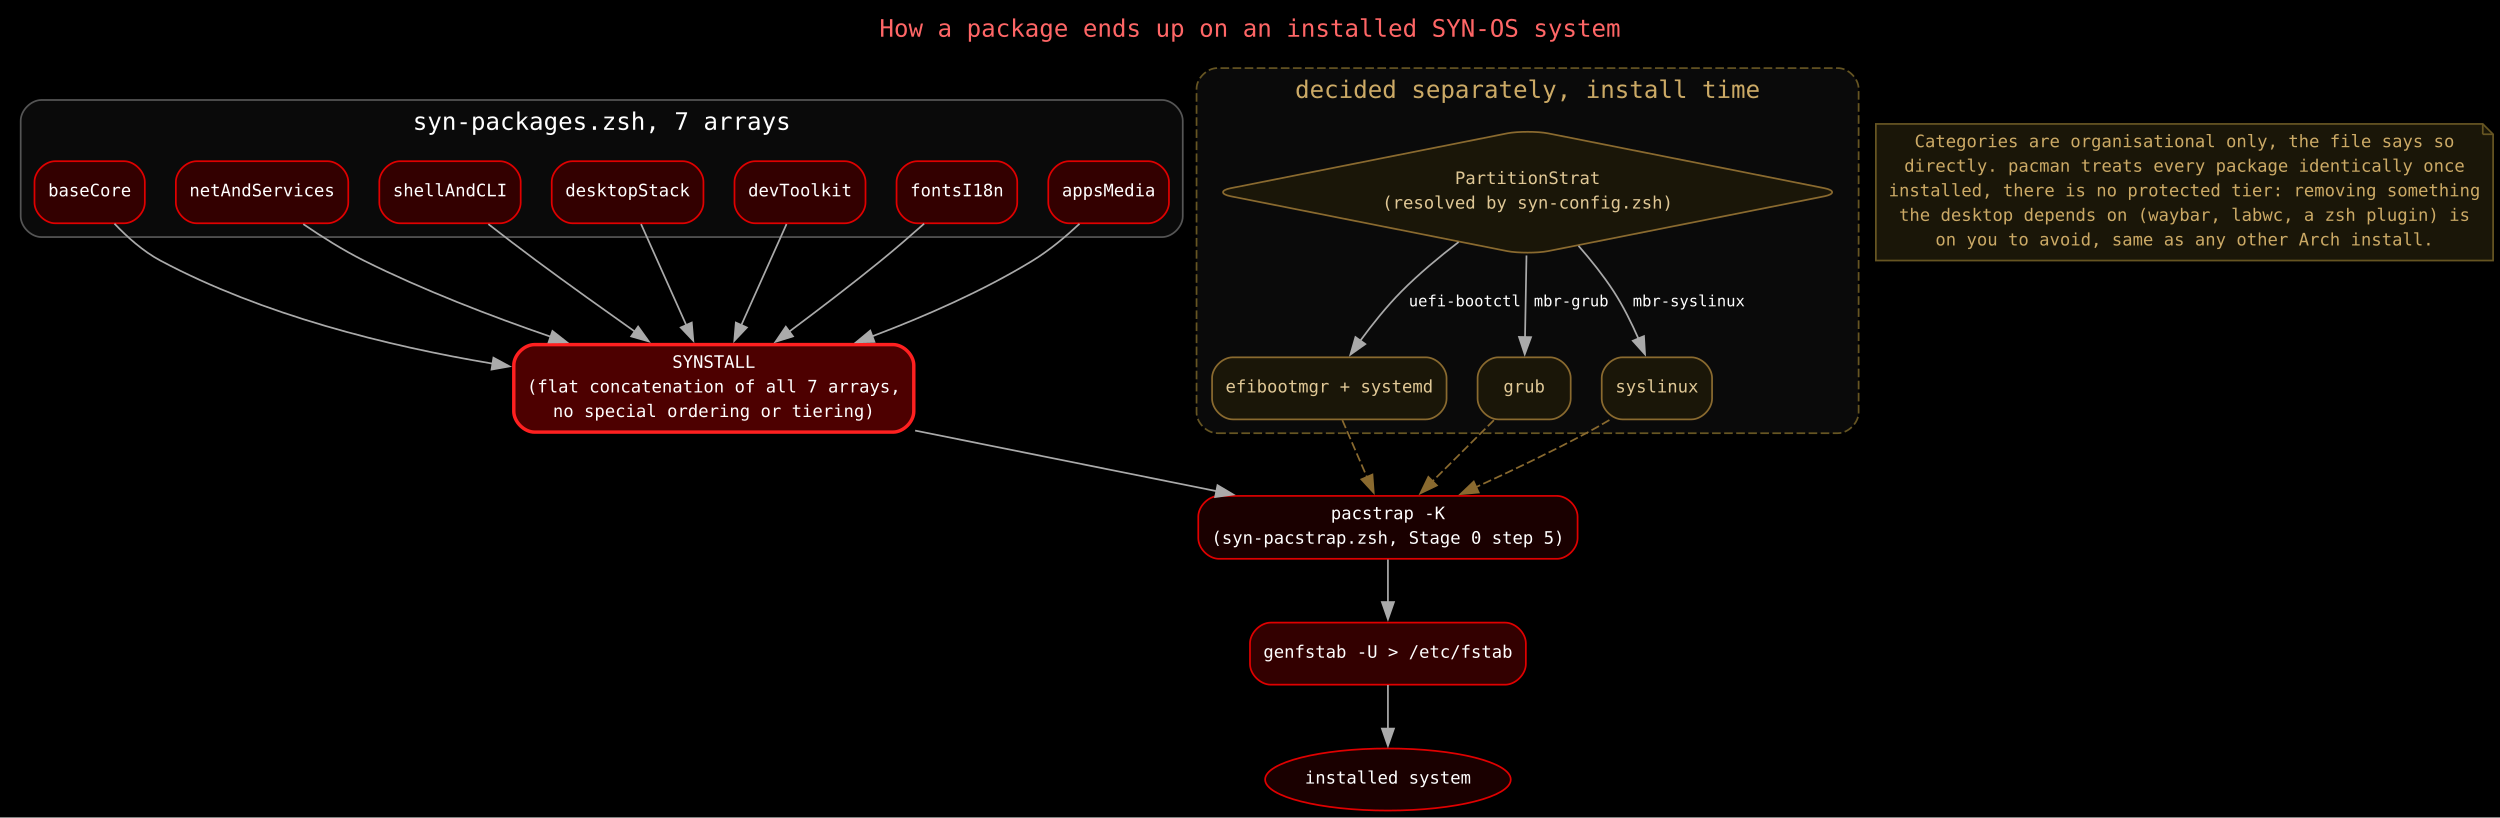
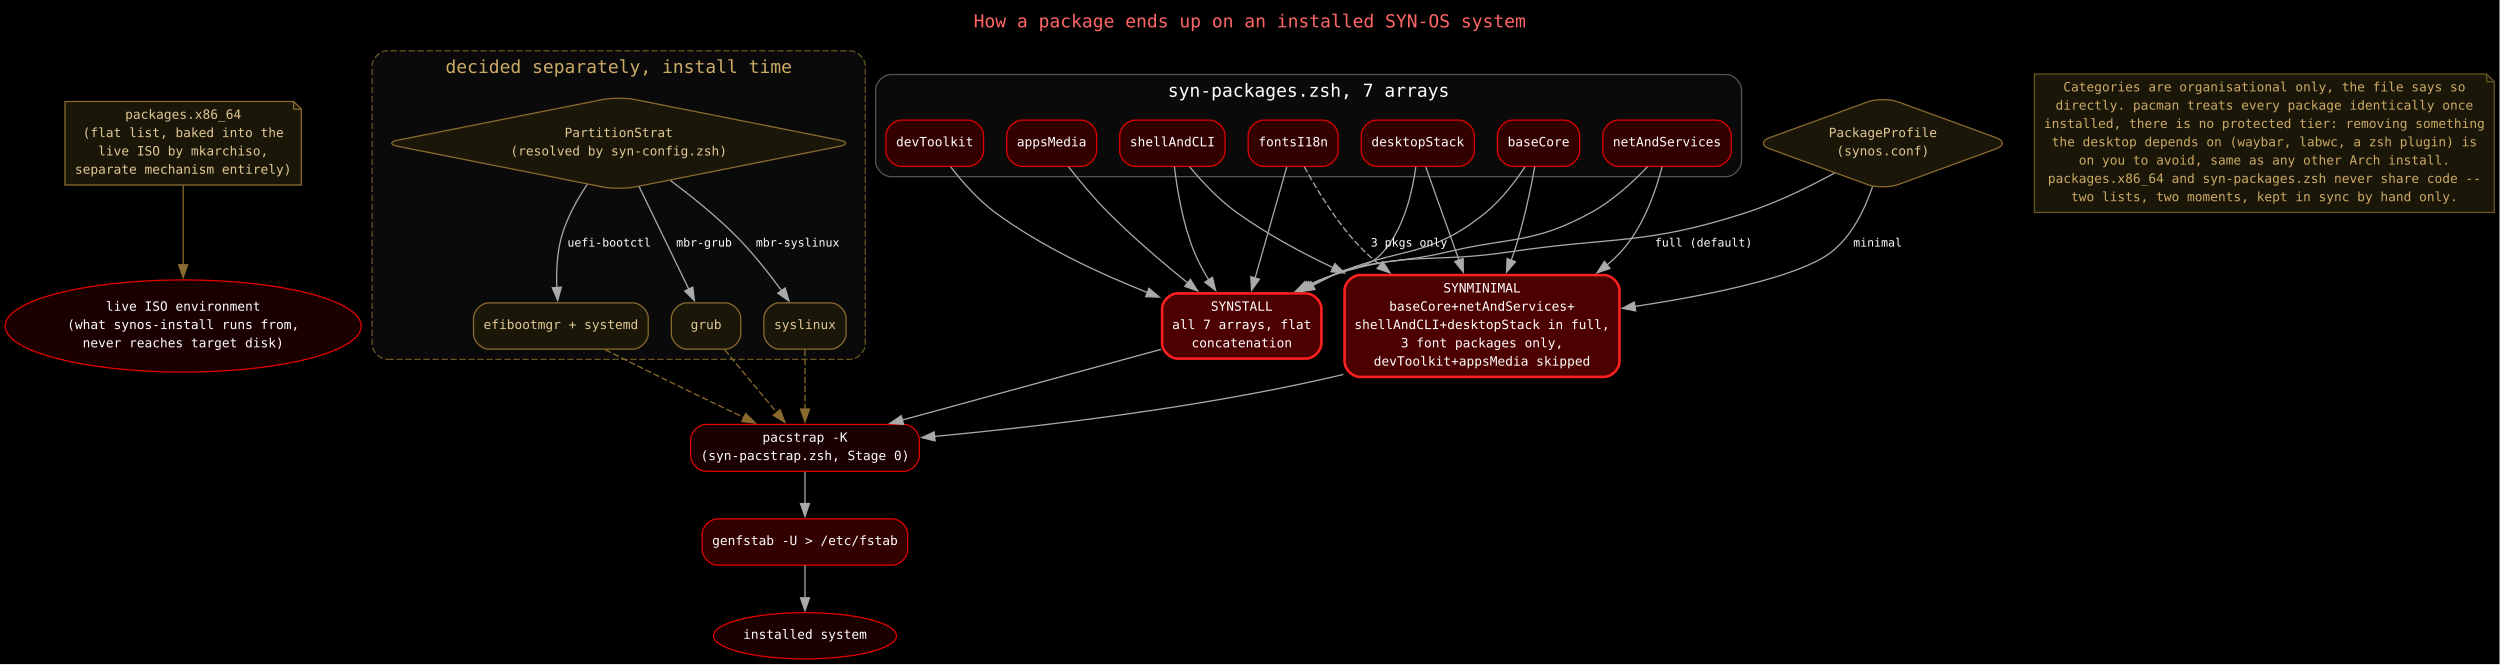
- <svg xmlns="http://www.w3.org/2000/svg" width="1450pt" height="474pt" viewBox="0.00 0.00 1450.00 474.00">
-   <g id="graph0" class="graph" transform="scale(1 1) rotate(0) translate(4 470.12)">
-     <polygon fill="#000000" stroke="none" points="-4,4 -4,-470.12 1446,-470.12 1446,4 -4,4" />
-     <text xml:space="preserve" text-anchor="middle" x="721" y="-448.82" font-family="monospace" font-size="14.00" fill="#ff6666">How a package ends up on an installed SYN-OS system</text>
+ <svg xmlns="http://www.w3.org/2000/svg" width="1946pt" height="517pt" viewBox="0.00 0.00 1946.00 517.00">
+   <g id="graph0" class="graph" transform="scale(1 1) rotate(0) translate(4 512.88)">
+     <polygon fill="#000000" stroke="none" points="-4,4 -4,-512.88 1941.59,-512.88 1941.59,4 -4,4" />
+     <text xml:space="preserve" text-anchor="middle" x="968.8" y="-491.57" font-family="monospace" font-size="14.00" fill="#ff6666">How a package ends up on an installed SYN-OS system</text>
    <g id="clust1" class="cluster">
-       <path fill="#0a0a0a" stroke="#555555" d="M20,-332.62C20,-332.62 670,-332.62 670,-332.62 676,-332.62 682,-338.62 682,-344.62 682,-344.62 682,-400.12 682,-400.12 682,-406.12 676,-412.12 670,-412.12 670,-412.12 20,-412.12 20,-412.12 14,-412.12 8,-406.12 8,-400.12 8,-400.12 8,-344.62 8,-344.62 8,-338.62 14,-332.62 20,-332.62" />
-       <text xml:space="preserve" text-anchor="middle" x="345" y="-394.82" font-family="monospace" font-size="14.00" fill="white">syn-packages.zsh, 7 arrays</text>
+       <path fill="#0a0a0a" stroke="#555555" d="M689.59,-375.38C689.59,-375.38 1339.59,-375.38 1339.59,-375.38 1345.59,-375.38 1351.59,-381.38 1351.59,-387.38 1351.59,-387.38 1351.59,-442.88 1351.59,-442.88 1351.59,-448.88 1345.59,-454.88 1339.59,-454.88 1339.59,-454.88 689.59,-454.88 689.59,-454.88 683.59,-454.88 677.59,-448.88 677.59,-442.88 677.59,-442.88 677.59,-387.38 677.59,-387.38 677.59,-381.38 683.59,-375.38 689.59,-375.38" />
+       <text xml:space="preserve" text-anchor="middle" x="1014.59" y="-437.57" font-family="monospace" font-size="14.00" fill="white">syn-packages.zsh, 7 arrays</text>
    </g>
    <g id="clust2" class="cluster">
-       <path fill="#0a0a0a" stroke="#665522" stroke-dasharray="5,2" d="M702,-218.88C702,-218.88 1062,-218.88 1062,-218.88 1068,-218.88 1074,-224.88 1074,-230.88 1074,-230.88 1074,-418.62 1074,-418.62 1074,-424.62 1068,-430.62 1062,-430.62 1062,-430.62 702,-430.62 702,-430.62 696,-430.62 690,-424.62 690,-418.62 690,-418.62 690,-230.88 690,-230.88 690,-224.88 696,-218.88 702,-218.88" />
-       <text xml:space="preserve" text-anchor="middle" x="882" y="-413.32" font-family="monospace" font-size="14.00" fill="#ccaa66">decided separately, install time</text>
+       <path fill="#0a0a0a" stroke="#665522" stroke-dasharray="5,2" d="M297.59,-233.12C297.59,-233.12 657.59,-233.12 657.59,-233.12 663.59,-233.12 669.59,-239.12 669.59,-245.12 669.59,-245.12 669.59,-461.38 669.59,-461.38 669.59,-467.38 663.59,-473.38 657.59,-473.38 657.59,-473.38 297.59,-473.38 297.59,-473.38 291.59,-473.38 285.59,-467.38 285.59,-461.38 285.59,-461.38 285.59,-245.12 285.59,-245.12 285.59,-239.12 291.59,-233.12 297.59,-233.12" />
+       <text xml:space="preserve" text-anchor="middle" x="477.59" y="-456.07" font-family="monospace" font-size="14.00" fill="#ccaa66">decided separately, install time</text>
    </g>
    <g id="node1" class="node">
-       <path fill="#330000" stroke="#e00000" d="M68,-376.62C68,-376.62 28,-376.62 28,-376.62 22,-376.62 16,-370.62 16,-364.62 16,-364.62 16,-352.62 16,-352.62 16,-346.62 22,-340.62 28,-340.62 28,-340.62 68,-340.62 68,-340.62 74,-340.62 80,-346.62 80,-352.62 80,-352.62 80,-364.62 80,-364.62 80,-370.62 74,-376.62 68,-376.62" />
-       <text xml:space="preserve" text-anchor="middle" x="48" y="-356.25" font-family="monospace" font-size="10.00" fill="white">baseCore</text>
+       <polygon fill="#1a1608" stroke="#8a6a2f" points="224.59,-433.88 46.59,-433.88 46.59,-368.88 230.59,-368.88 230.59,-427.88 224.59,-433.88" />
+       <polyline fill="none" stroke="#8a6a2f" points="224.59,-433.88 224.59,-427.88" />
+       <polyline fill="none" stroke="#8a6a2f" points="230.59,-427.88 224.59,-427.88" />
+       <text xml:space="preserve" text-anchor="middle" x="138.59" y="-420.38" font-family="monospace" font-size="10.00" fill="#e0c896">packages.x86_64</text>
+       <text xml:space="preserve" text-anchor="middle" x="138.59" y="-406.12" font-family="monospace" font-size="10.00" fill="#e0c896">(flat list, baked into the</text>
+       <text xml:space="preserve" text-anchor="middle" x="138.59" y="-391.88" font-family="monospace" font-size="10.00" fill="#e0c896">live ISO by mkarchiso,</text>
+       <text xml:space="preserve" text-anchor="middle" x="138.59" y="-377.62" font-family="monospace" font-size="10.00" fill="#e0c896">separate mechanism entirely)</text>
+     </g>
+     <g id="node2" class="node">
+       <ellipse fill="#1a0000" stroke="#e00000" cx="138.59" cy="-259.12" rx="138.59" ry="35.89" />
+       <text xml:space="preserve" text-anchor="middle" x="138.59" y="-271" font-family="monospace" font-size="10.00" fill="white">live ISO environment</text>
+       <text xml:space="preserve" text-anchor="middle" x="138.59" y="-256.75" font-family="monospace" font-size="10.00" fill="white">(what synos-install runs from,</text>
+       <text xml:space="preserve" text-anchor="middle" x="138.59" y="-242.5" font-family="monospace" font-size="10.00" fill="white">never reaches target disk)</text>
+     </g>
+     <g id="edge1" class="edge">
+       <path fill="none" stroke="#8a6a2f" d="M138.59,-368.55C138.59,-350.22 138.59,-326.86 138.59,-306.52" />
+       <polygon fill="#8a6a2f" stroke="#8a6a2f" points="142.09,-306.78 138.59,-296.78 135.09,-306.78 142.09,-306.78" />
+     </g>
+     <g id="node3" class="node">
+       <path fill="#330000" stroke="#e00000" d="M1213.59,-419.38C1213.59,-419.38 1173.59,-419.38 1173.59,-419.38 1167.59,-419.38 1161.59,-413.38 1161.59,-407.38 1161.59,-407.38 1161.59,-395.38 1161.59,-395.38 1161.59,-389.38 1167.59,-383.38 1173.59,-383.38 1173.59,-383.38 1213.59,-383.38 1213.59,-383.38 1219.59,-383.38 1225.59,-389.38 1225.59,-395.38 1225.59,-395.38 1225.59,-407.38 1225.59,-407.38 1225.59,-413.38 1219.59,-419.38 1213.59,-419.38" />
+       <text xml:space="preserve" text-anchor="middle" x="1193.59" y="-399" font-family="monospace" font-size="10.00" fill="white">baseCore</text>
+     </g>
+     <g id="node11" class="node">
+       <path fill="#4d0000" stroke="#ff2020" stroke-width="2" d="M1012.59,-284.5C1012.59,-284.5 912.59,-284.5 912.59,-284.5 906.59,-284.5 900.59,-278.5 900.59,-272.5 900.59,-272.5 900.59,-245.75 900.59,-245.75 900.59,-239.75 906.59,-233.75 912.59,-233.75 912.59,-233.75 1012.59,-233.75 1012.59,-233.75 1018.59,-233.75 1024.59,-239.75 1024.59,-245.75 1024.59,-245.75 1024.59,-272.5 1024.59,-272.5 1024.59,-278.5 1018.59,-284.5 1012.59,-284.5" />
+       <text xml:space="preserve" text-anchor="middle" x="962.59" y="-271" font-family="monospace" font-size="10.00" fill="white">SYNSTALL</text>
+       <text xml:space="preserve" text-anchor="middle" x="962.59" y="-256.75" font-family="monospace" font-size="10.00" fill="white">all 7 arrays, flat</text>
+       <text xml:space="preserve" text-anchor="middle" x="962.59" y="-242.5" font-family="monospace" font-size="10.00" fill="white">concatenation</text>
+     </g>
+     <g id="edge2" class="edge">
+       <path fill="none" stroke="#aaaaaa" d="M1183.07,-383.01C1175.63,-371.8 1164.82,-357.5 1152.59,-347.5 1108.36,-311.3 1086.19,-321.12 1033.59,-298.75 1027.72,-296.25 1021.69,-293.42 1015.75,-290.46" />
+       <polygon fill="#aaaaaa" stroke="#aaaaaa" points="1017.71,-287.53 1007.22,-286.07 1014.51,-293.76 1017.71,-287.53" />
+     </g>
+     <g id="node12" class="node">
+       <path fill="#4d0000" stroke="#ff2020" stroke-width="2" d="M1244.59,-298.75C1244.59,-298.75 1054.59,-298.75 1054.59,-298.75 1048.59,-298.75 1042.59,-292.75 1042.59,-286.75 1042.59,-286.75 1042.59,-231.5 1042.59,-231.5 1042.59,-225.5 1048.59,-219.5 1054.59,-219.5 1054.59,-219.5 1244.59,-219.5 1244.59,-219.5 1250.59,-219.5 1256.59,-225.5 1256.59,-231.5 1256.59,-231.5 1256.59,-286.75 1256.59,-286.75 1256.59,-292.75 1250.59,-298.75 1244.59,-298.75" />
+       <text xml:space="preserve" text-anchor="middle" x="1149.59" y="-285.25" font-family="monospace" font-size="10.00" fill="white">SYNMINIMAL</text>
+       <text xml:space="preserve" text-anchor="middle" x="1149.59" y="-271" font-family="monospace" font-size="10.00" fill="white">baseCore+netAndServices+</text>
+       <text xml:space="preserve" text-anchor="middle" x="1149.59" y="-256.75" font-family="monospace" font-size="10.00" fill="white">shellAndCLI+desktopStack in full,</text>
+       <text xml:space="preserve" text-anchor="middle" x="1149.59" y="-242.5" font-family="monospace" font-size="10.00" fill="white">3 font packages only,</text>
+       <text xml:space="preserve" text-anchor="middle" x="1149.59" y="-228.25" font-family="monospace" font-size="10.00" fill="white">devToolkit+appsMedia skipped</text>
+     </g>
+     <g id="edge3" class="edge">
+       <path fill="none" stroke="#aaaaaa" d="M1190.68,-383.13C1187.56,-366.04 1182.03,-339.22 1174.59,-316.75 1173.9,-314.65 1173.15,-312.51 1172.37,-310.37" />
+       <polygon fill="#aaaaaa" stroke="#aaaaaa" points="1175.63,-309.11 1168.74,-301.07 1169.11,-311.65 1175.63,-309.11" />
+     </g>
+     <g id="node4" class="node">
+       <path fill="#330000" stroke="#e00000" d="M1331.59,-419.38C1331.59,-419.38 1255.59,-419.38 1255.59,-419.38 1249.59,-419.38 1243.59,-413.38 1243.59,-407.38 1243.59,-407.38 1243.59,-395.38 1243.59,-395.38 1243.59,-389.38 1249.59,-383.38 1255.59,-383.38 1255.59,-383.38 1331.59,-383.38 1331.59,-383.38 1337.59,-383.38 1343.59,-389.38 1343.59,-395.38 1343.59,-395.38 1343.59,-407.38 1343.59,-407.38 1343.59,-413.38 1337.59,-419.38 1331.59,-419.38" />
+       <text xml:space="preserve" text-anchor="middle" x="1293.59" y="-399" font-family="monospace" font-size="10.00" fill="white">netAndServices</text>
+     </g>
+     <g id="edge4" class="edge">
+       <path fill="none" stroke="#aaaaaa" d="M1278.4,-383.07C1267.33,-371.46 1251.38,-356.65 1234.59,-347.5 1189.28,-322.78 1172.81,-328.71 1122.59,-316.75 1083.33,-307.4 1071.52,-312.55 1033.59,-298.75 1027.1,-296.39 1020.48,-293.51 1014.02,-290.39" />
+       <polygon fill="#aaaaaa" stroke="#aaaaaa" points="1015.9,-287.42 1005.4,-286.03 1012.75,-293.67 1015.9,-287.42" />
+     </g>
+     <g id="edge5" class="edge">
+       <path fill="none" stroke="#aaaaaa" d="M1289.81,-383.11C1285.03,-364.74 1275.21,-335.77 1257.59,-316.75 1254.22,-313.11 1250.57,-309.67 1246.71,-306.41" />
+       <polygon fill="#aaaaaa" stroke="#aaaaaa" points="1249.18,-303.9 1239.14,-300.51 1244.87,-309.42 1249.18,-303.9" />
+     </g>
+     <g id="node5" class="node">
+       <path fill="#330000" stroke="#e00000" d="M937.59,-419.38C937.59,-419.38 879.59,-419.38 879.59,-419.38 873.59,-419.38 867.59,-413.38 867.59,-407.38 867.59,-407.38 867.59,-395.38 867.59,-395.38 867.59,-389.38 873.59,-383.38 879.59,-383.38 879.59,-383.38 937.59,-383.38 937.59,-383.38 943.59,-383.38 949.59,-389.38 949.59,-395.38 949.59,-395.38 949.59,-407.38 949.59,-407.38 949.59,-413.38 943.59,-419.38 937.59,-419.38" />
+       <text xml:space="preserve" text-anchor="middle" x="908.59" y="-399" font-family="monospace" font-size="10.00" fill="white">shellAndCLI</text>
+     </g>
+     <g id="edge6" class="edge">
+       <path fill="none" stroke="#aaaaaa" d="M910.17,-383.17C912.2,-365.86 916.59,-338.68 925.59,-316.75 928.66,-309.28 932.75,-301.74 937.09,-294.7" />
+       <polygon fill="#aaaaaa" stroke="#aaaaaa" points="939.75,-297.04 942.26,-286.75 933.88,-293.22 939.75,-297.04" />
+     </g>
+     <g id="edge7" class="edge">
+       <path fill="none" stroke="#aaaaaa" d="M922.04,-383C931.38,-371.8 944.62,-357.5 958.59,-347.5 981.5,-331.11 1007.97,-316.65 1033.77,-304.46" />
+       <polygon fill="#aaaaaa" stroke="#aaaaaa" points="1035.02,-307.73 1042.63,-300.36 1032.08,-301.38 1035.02,-307.73" />
+     </g>
+     <g id="node6" class="node">
+       <path fill="#330000" stroke="#e00000" d="M1131.59,-419.38C1131.59,-419.38 1067.59,-419.38 1067.59,-419.38 1061.59,-419.38 1055.59,-413.38 1055.59,-407.38 1055.59,-407.38 1055.59,-395.38 1055.59,-395.38 1055.59,-389.38 1061.59,-383.38 1067.59,-383.38 1067.59,-383.38 1131.59,-383.38 1131.59,-383.38 1137.59,-383.38 1143.59,-389.38 1143.59,-395.38 1143.59,-395.38 1143.59,-407.38 1143.59,-407.38 1143.59,-413.38 1137.59,-419.38 1131.59,-419.38" />
+       <text xml:space="preserve" text-anchor="middle" x="1099.59" y="-399" font-family="monospace" font-size="10.00" fill="white">desktopStack</text>
+     </g>
+     <g id="edge8" class="edge">
+       <path fill="none" stroke="#aaaaaa" d="M1098.07,-382.99C1095.6,-364.53 1089.19,-335.47 1072.59,-316.75 1059.93,-302.47 1050.65,-307.32 1033.59,-298.75 1028.47,-296.18 1023.18,-293.45 1017.9,-290.67" />
+       <polygon fill="#aaaaaa" stroke="#aaaaaa" points="1019.62,-287.62 1009.15,-286.01 1016.33,-293.8 1019.62,-287.62" />
+     </g>
+     <g id="edge9" class="edge">
+       <path fill="none" stroke="#aaaaaa" d="M1105.82,-382.9C1112.28,-364.78 1122.68,-335.61 1131.72,-310.25" />
+       <polygon fill="#aaaaaa" stroke="#aaaaaa" points="1134.93,-311.68 1134.99,-301.08 1128.34,-309.32 1134.93,-311.68" />
+     </g>
+     <g id="node7" class="node">
+       <path fill="#330000" stroke="#e00000" d="M749.59,-419.38C749.59,-419.38 697.59,-419.38 697.59,-419.38 691.59,-419.38 685.59,-413.38 685.59,-407.38 685.59,-407.38 685.59,-395.38 685.59,-395.38 685.59,-389.38 691.59,-383.38 697.59,-383.38 697.59,-383.38 749.59,-383.38 749.59,-383.38 755.59,-383.38 761.59,-389.38 761.59,-395.38 761.59,-395.38 761.59,-407.38 761.59,-407.38 761.59,-413.38 755.59,-419.38 749.59,-419.38" />
+       <text xml:space="preserve" text-anchor="middle" x="723.59" y="-399" font-family="monospace" font-size="10.00" fill="white">devToolkit</text>
+     </g>
+     <g id="edge10" class="edge">
+       <path fill="none" stroke="#aaaaaa" d="M736.03,-382.95C744.73,-371.72 757.15,-357.42 770.59,-347.5 806.56,-320.97 851.86,-299.88 889.43,-285.07" />
+       <polygon fill="#aaaaaa" stroke="#aaaaaa" points="890.32,-288.47 898.39,-281.61 887.8,-281.95 890.32,-288.47" />
    </g>
    <g id="node8" class="node">
-       <path fill="#4d0000" stroke="#ff2020" stroke-width="2" d="M514,-270.25C514,-270.25 306,-270.25 306,-270.25 300,-270.25 294,-264.25 294,-258.25 294,-258.25 294,-231.5 294,-231.5 294,-225.5 300,-219.5 306,-219.5 306,-219.5 514,-219.5 514,-219.5 520,-219.5 526,-225.5 526,-231.5 526,-231.5 526,-258.25 526,-258.25 526,-264.25 520,-270.25 514,-270.25" />
-       <text xml:space="preserve" text-anchor="middle" x="410" y="-256.75" font-family="monospace" font-size="10.00" fill="white">SYNSTALL</text>
-       <text xml:space="preserve" text-anchor="middle" x="410" y="-242.5" font-family="monospace" font-size="10.00" fill="white">(flat concatenation of all 7 arrays,</text>
-       <text xml:space="preserve" text-anchor="middle" x="410" y="-228.25" font-family="monospace" font-size="10.00" fill="white">no special ordering or tiering)</text>
-     </g>
-     <g id="edge4" class="edge">
-       <path fill="none" stroke="#aaaaaa" d="M62.39,-340.39C69.63,-332.77 78.99,-324.34 89,-319 148.23,-287.42 220.68,-269.43 281.74,-259.2" />
-       <polygon fill="#aaaaaa" stroke="#aaaaaa" points="282.2,-262.67 291.51,-257.62 281.08,-255.76 282.2,-262.67" />
-     </g>
-     <g id="node2" class="node">
-       <path fill="#330000" stroke="#e00000" d="M186,-376.62C186,-376.62 110,-376.62 110,-376.62 104,-376.62 98,-370.62 98,-364.62 98,-364.62 98,-352.62 98,-352.62 98,-346.62 104,-340.62 110,-340.62 110,-340.62 186,-340.62 186,-340.62 192,-340.62 198,-346.62 198,-352.62 198,-352.62 198,-364.62 198,-364.62 198,-370.62 192,-376.62 186,-376.62" />
-       <text xml:space="preserve" text-anchor="middle" x="148" y="-356.25" font-family="monospace" font-size="10.00" fill="white">netAndServices</text>
-     </g>
-     <g id="edge5" class="edge">
-       <path fill="none" stroke="#aaaaaa" d="M171.92,-340.13C182.36,-332.99 194.95,-325.01 207,-319 241.33,-301.88 280.68,-286.75 315.53,-274.77" />
-       <polygon fill="#aaaaaa" stroke="#aaaaaa" points="316.42,-278.16 324.76,-271.63 314.17,-271.53 316.42,-278.16" />
-     </g>
-     <g id="node3" class="node">
-       <path fill="#330000" stroke="#e00000" d="M286,-376.62C286,-376.62 228,-376.62 228,-376.62 222,-376.62 216,-370.62 216,-364.62 216,-364.62 216,-352.62 216,-352.62 216,-346.62 222,-340.62 228,-340.62 228,-340.62 286,-340.62 286,-340.62 292,-340.62 298,-346.62 298,-352.62 298,-352.62 298,-364.62 298,-364.62 298,-370.62 292,-376.62 286,-376.62" />
-       <text xml:space="preserve" text-anchor="middle" x="257" y="-356.25" font-family="monospace" font-size="10.00" fill="white">shellAndCLI</text>
-     </g>
-     <g id="edge6" class="edge">
-       <path fill="none" stroke="#aaaaaa" d="M279.25,-340.13C287.86,-333.44 297.83,-325.79 307,-319 325.61,-305.22 346.39,-290.36 364.38,-277.67" />
-       <polygon fill="#aaaaaa" stroke="#aaaaaa" points="366.11,-280.73 372.28,-272.11 362.09,-275 366.11,-280.73" />
-     </g>
-     <g id="node4" class="node">
-       <path fill="#330000" stroke="#e00000" d="M392,-376.62C392,-376.62 328,-376.62 328,-376.62 322,-376.62 316,-370.62 316,-364.62 316,-364.62 316,-352.62 316,-352.62 316,-346.62 322,-340.62 328,-340.62 328,-340.62 392,-340.62 392,-340.62 398,-340.62 404,-346.62 404,-352.62 404,-352.62 404,-364.62 404,-364.62 404,-370.62 398,-376.62 392,-376.62" />
-       <text xml:space="preserve" text-anchor="middle" x="360" y="-356.25" font-family="monospace" font-size="10.00" fill="white">desktopStack</text>
-     </g>
-     <g id="edge7" class="edge">
-       <path fill="none" stroke="#aaaaaa" d="M367.81,-340.16C374.81,-324.52 385.29,-301.1 394.06,-281.51" />
-       <polygon fill="#aaaaaa" stroke="#aaaaaa" points="397.21,-283.03 398.1,-272.47 390.82,-280.17 397.21,-283.03" />
-     </g>
-     <g id="node5" class="node">
-       <path fill="#330000" stroke="#e00000" d="M486,-376.62C486,-376.62 434,-376.62 434,-376.62 428,-376.62 422,-370.62 422,-364.62 422,-364.62 422,-352.62 422,-352.62 422,-346.62 428,-340.62 434,-340.62 434,-340.62 486,-340.62 486,-340.62 492,-340.62 498,-346.62 498,-352.62 498,-352.62 498,-364.62 498,-364.62 498,-370.62 492,-376.62 486,-376.62" />
-       <text xml:space="preserve" text-anchor="middle" x="460" y="-356.25" font-family="monospace" font-size="10.00" fill="white">devToolkit</text>
-     </g>
-     <g id="edge8" class="edge">
-       <path fill="none" stroke="#aaaaaa" d="M452.19,-340.16C445.19,-324.52 434.71,-301.1 425.94,-281.51" />
-       <polygon fill="#aaaaaa" stroke="#aaaaaa" points="429.18,-280.17 421.9,-272.47 422.79,-283.03 429.18,-280.17" />
-     </g>
-     <g id="node6" class="node">
-       <path fill="#330000" stroke="#e00000" d="M574,-376.62C574,-376.62 528,-376.62 528,-376.62 522,-376.62 516,-370.62 516,-364.62 516,-364.62 516,-352.62 516,-352.62 516,-346.62 522,-340.62 528,-340.62 528,-340.62 574,-340.62 574,-340.62 580,-340.62 586,-346.62 586,-352.62 586,-352.62 586,-364.62 586,-364.62 586,-370.62 580,-376.62 574,-376.62" />
-       <text xml:space="preserve" text-anchor="middle" x="551" y="-356.25" font-family="monospace" font-size="10.00" fill="white">fontsI18n</text>
-     </g>
-     <g id="edge9" class="edge">
-       <path fill="none" stroke="#aaaaaa" d="M531.99,-340.39C524.34,-333.59 515.36,-325.8 507,-319 489.89,-305.07 470.56,-290.31 453.69,-277.73" />
-       <polygon fill="#aaaaaa" stroke="#aaaaaa" points="455.93,-275.03 445.81,-271.89 451.76,-280.66 455.93,-275.03" />
-     </g>
-     <g id="node7" class="node">
-       <path fill="#330000" stroke="#e00000" d="M662,-376.62C662,-376.62 616,-376.62 616,-376.62 610,-376.62 604,-370.62 604,-364.62 604,-364.62 604,-352.62 604,-352.62 604,-346.62 610,-340.62 616,-340.62 616,-340.62 662,-340.62 662,-340.62 668,-340.62 674,-346.62 674,-352.62 674,-352.62 674,-364.62 674,-364.62 674,-370.62 668,-376.62 662,-376.62" />
-       <text xml:space="preserve" text-anchor="middle" x="639" y="-356.25" font-family="monospace" font-size="10.00" fill="white">appsMedia</text>
-     </g>
-     <g id="edge10" class="edge">
-       <path fill="none" stroke="#aaaaaa" d="M622.12,-340.34C614.35,-333.07 604.71,-324.94 595,-319 566.26,-301.44 532.58,-286.65 501.89,-275.07" />
-       <polygon fill="#aaaaaa" stroke="#aaaaaa" points="503.18,-271.82 492.59,-271.63 500.75,-278.38 503.18,-271.82" />
+       <path fill="#330000" stroke="#e00000" d="M1025.59,-419.38C1025.59,-419.38 979.59,-419.38 979.59,-419.38 973.59,-419.38 967.59,-413.38 967.59,-407.38 967.59,-407.38 967.59,-395.38 967.59,-395.38 967.59,-389.38 973.59,-383.38 979.59,-383.38 979.59,-383.38 1025.59,-383.38 1025.59,-383.38 1031.59,-383.38 1037.59,-389.38 1037.59,-395.38 1037.59,-395.38 1037.59,-407.38 1037.59,-407.38 1037.59,-413.38 1031.59,-419.38 1025.59,-419.38" />
+       <text xml:space="preserve" text-anchor="middle" x="1002.59" y="-399" font-family="monospace" font-size="10.00" fill="white">fontsI18n</text>
+     </g>
+     <g id="edge11" class="edge">
+       <path fill="none" stroke="#aaaaaa" d="M997.61,-382.9C991.46,-361.34 980.85,-324.14 972.92,-296.33" />
+       <polygon fill="#aaaaaa" stroke="#aaaaaa" points="976.33,-295.54 970.23,-286.89 969.6,-297.46 976.33,-295.54" />
+     </g>
+     <g id="edge12" class="edge">
+       <path fill="none" stroke="#aaaaaa" stroke-dasharray="5,2" d="M1011.29,-383.12C1021.02,-365.04 1038.12,-336.55 1058.59,-316.75 1062.23,-313.24 1066.12,-309.83 1070.16,-306.55" />
+       <polygon fill="#aaaaaa" stroke="#aaaaaa" points="1072.24,-309.36 1078.04,-300.49 1067.98,-303.81 1072.24,-309.36" />
+       <text xml:space="preserve" text-anchor="middle" x="1090.09" y="-320.95" font-family="monospace" font-size="9.00" fill="white"> 3 pkgs only</text>
+     </g>
+     <g id="node9" class="node">
+       <path fill="#330000" stroke="#e00000" d="M837.59,-419.38C837.59,-419.38 791.59,-419.38 791.59,-419.38 785.59,-419.38 779.59,-413.38 779.59,-407.38 779.59,-407.38 779.59,-395.38 779.59,-395.38 779.59,-389.38 785.59,-383.38 791.59,-383.38 791.59,-383.38 837.59,-383.38 837.59,-383.38 843.59,-383.38 849.59,-389.38 849.59,-395.38 849.59,-395.38 849.59,-407.38 849.59,-407.38 849.59,-413.38 843.59,-419.38 837.59,-419.38" />
+       <text xml:space="preserve" text-anchor="middle" x="814.59" y="-399" font-family="monospace" font-size="10.00" fill="white">appsMedia</text>
+     </g>
+     <g id="edge13" class="edge">
+       <path fill="none" stroke="#aaaaaa" d="M827.73,-383.04C836.12,-372.38 847.47,-358.67 858.59,-347.5 877.84,-328.17 900.93,-308.46 920.45,-292.67" />
+       <polygon fill="#aaaaaa" stroke="#aaaaaa" points="922.63,-295.41 928.25,-286.43 918.26,-289.95 922.63,-295.41" />
+     </g>
+     <g id="node10" class="node">
+       <path fill="#1a1608" stroke="#8a6a2f" d="M1450.32,-433.76C1450.32,-433.76 1372.87,-405.49 1372.87,-405.49 1367.23,-403.43 1367.23,-399.32 1372.87,-397.26 1372.87,-397.26 1450.32,-368.99 1450.32,-368.99 1455.96,-366.93 1467.23,-366.93 1472.87,-368.99 1472.87,-368.99 1550.32,-397.26 1550.32,-397.26 1555.96,-399.32 1555.96,-403.43 1550.32,-405.49 1550.32,-405.49 1472.87,-433.76 1472.87,-433.76 1467.23,-435.82 1455.96,-435.82 1450.32,-433.76" />
+       <text xml:space="preserve" text-anchor="middle" x="1461.59" y="-406.12" font-family="monospace" font-size="10.00" fill="#e0c896">PackageProfile</text>
+       <text xml:space="preserve" text-anchor="middle" x="1461.59" y="-391.88" font-family="monospace" font-size="10.00" fill="#e0c896">(synos.conf)</text>
+     </g>
+     <g id="edge14" class="edge">
+       <path fill="none" stroke="#aaaaaa" d="M1424,-378.18C1404.24,-367.41 1379.26,-355.18 1355.59,-347.5 1276.31,-321.78 1253.04,-329.01 1170.59,-316.75 1109.85,-307.71 1091.99,-317.74 1033.59,-298.75 1026.85,-296.56 1020,-293.72 1013.35,-290.59" />
+       <polygon fill="#aaaaaa" stroke="#aaaaaa" points="1014.98,-287.49 1004.47,-286.14 1011.85,-293.75 1014.98,-287.49" />
+       <text xml:space="preserve" text-anchor="middle" x="1319.34" y="-320.95" font-family="monospace" font-size="9.00" fill="white"> full (default)</text>
+     </g>
+     <g id="edge15" class="edge">
+       <path fill="none" stroke="#aaaaaa" d="M1453.61,-367.68C1447.65,-350.04 1437.68,-329.36 1421.59,-316.75 1397.42,-297.8 1329.99,-283.69 1268.31,-274.29" />
+       <polygon fill="#aaaaaa" stroke="#aaaaaa" points="1269.18,-270.89 1258.77,-272.88 1268.15,-277.81 1269.18,-270.89" />
+       <text xml:space="preserve" text-anchor="middle" x="1454.8" y="-320.95" font-family="monospace" font-size="9.00" fill="white"> minimal</text>
+     </g>
+     <g id="node17" class="node">
+       <path fill="#1a0000" stroke="#e00000" d="M699.59,-182.5C699.59,-182.5 545.59,-182.5 545.59,-182.5 539.59,-182.5 533.59,-176.5 533.59,-170.5 533.59,-170.5 533.59,-158 533.59,-158 533.59,-152 539.59,-146 545.59,-146 545.59,-146 699.59,-146 699.59,-146 705.59,-146 711.59,-152 711.59,-158 711.59,-158 711.59,-170.5 711.59,-170.5 711.59,-176.5 705.59,-182.5 699.59,-182.5" />
+       <text xml:space="preserve" text-anchor="middle" x="622.59" y="-169" font-family="monospace" font-size="10.00" fill="white">pacstrap -K</text>
+       <text xml:space="preserve" text-anchor="middle" x="622.59" y="-154.75" font-family="monospace" font-size="10.00" fill="white">(syn-pacstrap.zsh, Stage 0)</text>
+     </g>
+     <g id="edge19" class="edge">
+       <path fill="none" stroke="#aaaaaa" d="M899.84,-240.98C842.94,-225.44 758.94,-202.5 698.33,-185.94" />
+       <polygon fill="#aaaaaa" stroke="#aaaaaa" points="699.33,-182.58 688.76,-183.32 697.48,-189.33 699.33,-182.58" />
+     </g>
+     <g id="edge20" class="edge">
+       <path fill="none" stroke="#aaaaaa" d="M1041.73,-221.46C1039,-220.78 1036.28,-220.12 1033.59,-219.5 929.15,-195.45 807.16,-181.02 723.36,-173.16" />
+       <polygon fill="#aaaaaa" stroke="#aaaaaa" points="723.84,-169.69 713.56,-172.26 723.2,-176.66 723.84,-169.69" />
    </g>
    <g id="node13" class="node">
-       <path fill="#1a0000" stroke="#e00000" d="M899,-182.5C899,-182.5 703,-182.5 703,-182.5 697,-182.5 691,-176.5 691,-170.5 691,-170.5 691,-158 691,-158 691,-152 697,-146 703,-146 703,-146 899,-146 899,-146 905,-146 911,-152 911,-158 911,-158 911,-170.5 911,-170.5 911,-176.5 905,-182.5 899,-182.5" />
-       <text xml:space="preserve" text-anchor="middle" x="801" y="-169" font-family="monospace" font-size="10.00" fill="white">pacstrap -K</text>
-       <text xml:space="preserve" text-anchor="middle" x="801" y="-154.75" font-family="monospace" font-size="10.00" fill="white">(syn-pacstrap.zsh, Stage 0 step 5)</text>
-     </g>
-     <g id="edge11" class="edge">
-       <path fill="none" stroke="#aaaaaa" d="M526.78,-220.39C582.46,-209.2 648.35,-195.95 701.59,-185.24" />
-       <polygon fill="#aaaaaa" stroke="#aaaaaa" points="702.16,-188.7 711.27,-183.29 700.78,-181.83 702.16,-188.7" />
-     </g>
-     <g id="node9" class="node">
-       <path fill="#1a1608" stroke="#8a6a2f" d="M870.23,-392.79C870.23,-392.79 709.77,-360.96 709.77,-360.96 703.89,-359.79 703.89,-357.46 709.77,-356.29 709.77,-356.29 870.23,-324.46 870.23,-324.46 876.11,-323.29 887.89,-323.29 893.77,-324.46 893.77,-324.46 1054.23,-356.29 1054.23,-356.29 1060.11,-357.46 1060.11,-359.79 1054.23,-360.96 1054.23,-360.96 893.77,-392.79 893.77,-392.79 887.89,-393.96 876.11,-393.96 870.23,-392.79" />
-       <text xml:space="preserve" text-anchor="middle" x="882" y="-363.38" font-family="monospace" font-size="10.00" fill="#e0c896">PartitionStrat</text>
-       <text xml:space="preserve" text-anchor="middle" x="882" y="-349.12" font-family="monospace" font-size="10.00" fill="#e0c896">(resolved by syn-config.zsh)</text>
-     </g>
-     <g id="node10" class="node">
-       <path fill="#1a1608" stroke="#8a6a2f" d="M823,-262.88C823,-262.88 711,-262.88 711,-262.88 705,-262.88 699,-256.88 699,-250.88 699,-250.88 699,-238.88 699,-238.88 699,-232.88 705,-226.88 711,-226.88 711,-226.88 823,-226.88 823,-226.88 829,-226.88 835,-232.88 835,-238.88 835,-238.88 835,-250.88 835,-250.88 835,-256.88 829,-262.88 823,-262.88" />
-       <text xml:space="preserve" text-anchor="middle" x="767" y="-242.5" font-family="monospace" font-size="10.00" fill="#e0c896">efibootmgr + systemd</text>
-     </g>
-     <g id="edge1" class="edge">
-       <path fill="none" stroke="#aaaaaa" d="M842,-329.75C830.74,-321.11 818.82,-311.17 808.75,-301 800.22,-292.39 791.93,-282 785.01,-272.57" />
-       <polygon fill="#aaaaaa" stroke="#aaaaaa" points="787.88,-270.56 779.23,-264.44 782.17,-274.62 787.88,-270.56" />
-       <text xml:space="preserve" text-anchor="middle" x="842.88" y="-292.45" font-family="monospace" font-size="9.00" fill="white"> uefi-bootctl</text>
-     </g>
-     <g id="node11" class="node">
-       <path fill="#1a1608" stroke="#8a6a2f" d="M895,-262.88C895,-262.88 865,-262.88 865,-262.88 859,-262.88 853,-256.88 853,-250.88 853,-250.88 853,-238.88 853,-238.88 853,-232.88 859,-226.88 865,-226.88 865,-226.88 895,-226.88 895,-226.88 901,-226.88 907,-232.88 907,-238.88 907,-238.88 907,-250.88 907,-250.88 907,-256.88 901,-262.88 895,-262.88" />
-       <text xml:space="preserve" text-anchor="middle" x="880" y="-242.5" font-family="monospace" font-size="10.00" fill="#e0c896">grub</text>
-     </g>
-     <g id="edge2" class="edge">
-       <path fill="none" stroke="#aaaaaa" d="M881.36,-321.96C881.09,-306.59 880.77,-288.86 880.51,-274.39" />
-       <polygon fill="#aaaaaa" stroke="#aaaaaa" points="884.01,-274.56 880.34,-264.63 877.02,-274.69 884.01,-274.56" />
-       <text xml:space="preserve" text-anchor="middle" x="904.57" y="-292.45" font-family="monospace" font-size="9.00" fill="white"> mbr-grub</text>
-     </g>
-     <g id="node12" class="node">
-       <path fill="#1a1608" stroke="#8a6a2f" d="M977,-262.88C977,-262.88 937,-262.88 937,-262.88 931,-262.88 925,-256.88 925,-250.88 925,-250.88 925,-238.88 925,-238.88 925,-232.88 931,-226.88 937,-226.88 937,-226.88 977,-226.88 977,-226.88 983,-226.88 989,-232.88 989,-238.88 989,-238.88 989,-250.88 989,-250.88 989,-256.88 983,-262.88 977,-262.88" />
-       <text xml:space="preserve" text-anchor="middle" x="957" y="-242.5" font-family="monospace" font-size="10.00" fill="#e0c896">syslinux</text>
-     </g>
-     <g id="edge3" class="edge">
-       <path fill="none" stroke="#aaaaaa" d="M911.54,-327.52C918.75,-319.3 926.08,-310.14 932,-301 937.48,-292.53 942.37,-282.67 946.33,-273.64" />
-       <polygon fill="#aaaaaa" stroke="#aaaaaa" points="949.49,-275.17 950.11,-264.59 943.03,-272.47 949.49,-275.17" />
-       <text xml:space="preserve" text-anchor="middle" x="972.79" y="-292.45" font-family="monospace" font-size="9.00" fill="white"> mbr-syslinux</text>
-     </g>
-     <g id="edge12" class="edge">
-       <path fill="none" stroke="#8a6a2f" stroke-dasharray="5,2" d="M774.55,-226.43C778.74,-216.72 784.07,-204.41 788.84,-193.38" />
-       <polygon fill="#8a6a2f" stroke="#8a6a2f" points="792,-194.88 792.76,-184.31 785.58,-192.1 792,-194.88" />
-     </g>
-     <g id="edge13" class="edge">
-       <path fill="none" stroke="#8a6a2f" stroke-dasharray="5,2" d="M862.47,-226.43C852.01,-216.01 838.53,-202.6 826.86,-190.99" />
-       <polygon fill="#8a6a2f" stroke="#8a6a2f" points="829.39,-188.56 819.83,-183.99 824.45,-193.53 829.39,-188.56" />
-     </g>
-     <g id="edge14" class="edge">
-       <path fill="none" stroke="#8a6a2f" stroke-dasharray="5,2" d="M929.45,-226.51C925,-223.87 920.41,-221.24 916,-218.88 895.41,-207.84 872.16,-196.75 851.97,-187.54" />
-       <polygon fill="#8a6a2f" stroke="#8a6a2f" points="853.66,-184.46 843.1,-183.53 850.77,-190.84 853.66,-184.46" />
+       <path fill="#1a1608" stroke="#8a6a2f" d="M465.82,-435.54C465.82,-435.54 305.36,-403.71 305.36,-403.71 299.48,-402.54 299.48,-400.21 305.36,-399.04 305.36,-399.04 465.82,-367.21 465.82,-367.21 471.71,-366.04 483.48,-366.04 489.36,-367.21 489.36,-367.21 649.82,-399.04 649.82,-399.04 655.71,-400.21 655.71,-402.54 649.82,-403.71 649.82,-403.71 489.36,-435.54 489.36,-435.54 483.48,-436.71 471.71,-436.71 465.82,-435.54" />
+       <text xml:space="preserve" text-anchor="middle" x="477.59" y="-406.12" font-family="monospace" font-size="10.00" fill="#e0c896">PartitionStrat</text>
+       <text xml:space="preserve" text-anchor="middle" x="477.59" y="-391.88" font-family="monospace" font-size="10.00" fill="#e0c896">(resolved by syn-config.zsh)</text>
    </g>
    <g id="node14" class="node">
-       <path fill="#330000" stroke="#e00000" d="M869,-109C869,-109 733,-109 733,-109 727,-109 721,-103 721,-97 721,-97 721,-85 721,-85 721,-79 727,-73 733,-73 733,-73 869,-73 869,-73 875,-73 881,-79 881,-85 881,-85 881,-97 881,-97 881,-103 875,-109 869,-109" />
-       <text xml:space="preserve" text-anchor="middle" x="801" y="-88.62" font-family="monospace" font-size="10.00" fill="white">genfstab -U &gt; /etc/fstab</text>
-     </g>
-     <g id="edge15" class="edge">
-       <path fill="none" stroke="#aaaaaa" d="M801,-145.64C801,-138.13 801,-129.18 801,-120.75" />
-       <polygon fill="#aaaaaa" stroke="#aaaaaa" points="804.5,-120.92 801,-110.92 797.5,-120.92 804.5,-120.92" />
+       <path fill="#1a1608" stroke="#8a6a2f" d="M488.59,-277.12C488.59,-277.12 376.59,-277.12 376.59,-277.12 370.59,-277.12 364.59,-271.12 364.59,-265.12 364.59,-265.12 364.59,-253.12 364.59,-253.12 364.59,-247.12 370.59,-241.12 376.59,-241.12 376.59,-241.12 488.59,-241.12 488.59,-241.12 494.59,-241.12 500.59,-247.12 500.59,-253.12 500.59,-253.12 500.59,-265.12 500.59,-265.12 500.59,-271.12 494.59,-277.12 488.59,-277.12" />
+       <text xml:space="preserve" text-anchor="middle" x="432.59" y="-256.75" font-family="monospace" font-size="10.00" fill="#e0c896">efibootmgr + systemd</text>
+     </g>
+     <g id="edge16" class="edge">
+       <path fill="none" stroke="#aaaaaa" d="M453.09,-369.36C445.21,-357.56 437.45,-343.56 433.34,-329.5 429.55,-316.53 428.94,-301.61 429.45,-288.94" />
+       <polygon fill="#aaaaaa" stroke="#aaaaaa" points="432.93,-289.34 430.11,-279.12 425.94,-288.87 432.93,-289.34" />
+       <text xml:space="preserve" text-anchor="middle" x="467.47" y="-320.95" font-family="monospace" font-size="9.00" fill="white"> uefi-bootctl</text>
    </g>
    <g id="node15" class="node">
-       <ellipse fill="#1a0000" stroke="#e00000" cx="801" cy="-18" rx="71.23" ry="18" />
-       <text xml:space="preserve" text-anchor="middle" x="801" y="-15.62" font-family="monospace" font-size="10.00" fill="white">installed system</text>
-     </g>
-     <g id="edge16" class="edge">
-       <path fill="none" stroke="#aaaaaa" d="M801,-72.81C801,-65.23 801,-56.1 801,-47.54" />
-       <polygon fill="#aaaaaa" stroke="#aaaaaa" points="804.5,-47.54 801,-37.54 797.5,-47.54 804.5,-47.54" />
+       <path fill="#1a1608" stroke="#8a6a2f" d="M560.59,-277.12C560.59,-277.12 530.59,-277.12 530.59,-277.12 524.59,-277.12 518.59,-271.12 518.59,-265.12 518.59,-265.12 518.59,-253.12 518.59,-253.12 518.59,-247.12 524.59,-241.12 530.59,-241.12 530.59,-241.12 560.59,-241.12 560.59,-241.12 566.59,-241.12 572.59,-247.12 572.59,-253.12 572.59,-253.12 572.59,-265.12 572.59,-265.12 572.59,-271.12 566.59,-277.12 560.59,-277.12" />
+       <text xml:space="preserve" text-anchor="middle" x="545.59" y="-256.75" font-family="monospace" font-size="10.00" fill="#e0c896">grub</text>
+     </g>
+     <g id="edge17" class="edge">
+       <path fill="none" stroke="#aaaaaa" d="M493.36,-367.85C505.15,-343.54 521.09,-310.67 532.25,-287.65" />
+       <polygon fill="#aaaaaa" stroke="#aaaaaa" points="535.28,-289.42 536.49,-278.9 528.98,-286.37 535.28,-289.42" />
+       <text xml:space="preserve" text-anchor="middle" x="541.31" y="-320.95" font-family="monospace" font-size="9.00" fill="white"> mbr-grub</text>
    </g>
    <g id="node16" class="node">
-       <polygon fill="#1a1608" stroke="#665522" points="1436,-398.25 1084,-398.25 1084,-319 1442,-319 1442,-392.25 1436,-398.25" />
-       <polyline fill="none" stroke="#665522" points="1436,-398.25 1436,-392.25" />
-       <polyline fill="none" stroke="#665522" points="1442,-392.25 1436,-392.25" />
-       <text xml:space="preserve" text-anchor="middle" x="1263" y="-384.75" font-family="monospace" font-size="10.00" fill="#ccaa66">Categories are organisational only, the file says so</text>
-       <text xml:space="preserve" text-anchor="middle" x="1263" y="-370.5" font-family="monospace" font-size="10.00" fill="#ccaa66">directly. pacman treats every package identically once</text>
-       <text xml:space="preserve" text-anchor="middle" x="1263" y="-356.25" font-family="monospace" font-size="10.00" fill="#ccaa66">installed, there is no protected tier: removing something</text>
-       <text xml:space="preserve" text-anchor="middle" x="1263" y="-342" font-family="monospace" font-size="10.00" fill="#ccaa66">the desktop depends on (waybar, labwc, a zsh plugin) is</text>
-       <text xml:space="preserve" text-anchor="middle" x="1263" y="-327.75" font-family="monospace" font-size="10.00" fill="#ccaa66">on you to avoid, same as any other Arch install.</text>
+       <path fill="#1a1608" stroke="#8a6a2f" d="M642.59,-277.12C642.59,-277.12 602.59,-277.12 602.59,-277.12 596.59,-277.12 590.59,-271.12 590.59,-265.12 590.59,-265.12 590.59,-253.12 590.59,-253.12 590.59,-247.12 596.59,-241.12 602.59,-241.12 602.59,-241.12 642.59,-241.12 642.59,-241.12 648.59,-241.12 654.59,-247.12 654.59,-253.12 654.59,-253.12 654.59,-265.12 654.59,-265.12 654.59,-271.12 648.59,-277.12 642.59,-277.12" />
+       <text xml:space="preserve" text-anchor="middle" x="622.59" y="-256.75" font-family="monospace" font-size="10.00" fill="#e0c896">syslinux</text>
+     </g>
+     <g id="edge18" class="edge">
+       <path fill="none" stroke="#aaaaaa" d="M517.88,-372.37C534.37,-360.08 553.16,-344.94 568.59,-329.5 581.7,-316.38 594.54,-300.09 604.4,-286.59" />
+       <polygon fill="#aaaaaa" stroke="#aaaaaa" points="607.16,-288.74 610.13,-278.57 601.47,-284.67 607.16,-288.74" />
+       <text xml:space="preserve" text-anchor="middle" x="614.18" y="-320.95" font-family="monospace" font-size="9.00" fill="white"> mbr-syslinux</text>
+     </g>
+     <g id="edge21" class="edge">
+       <path fill="none" stroke="#8a6a2f" stroke-dasharray="5,2" d="M467.03,-240.69C480.3,-234.01 495.63,-226.35 509.59,-219.5 531.05,-208.97 554.9,-197.48 575.14,-187.81" />
+       <polygon fill="#8a6a2f" stroke="#8a6a2f" points="576.48,-191.05 584,-183.58 573.46,-184.73 576.48,-191.05" />
+     </g>
+     <g id="edge22" class="edge">
+       <path fill="none" stroke="#8a6a2f" stroke-dasharray="5,2" d="M560.08,-240.66C571.51,-226.86 587.65,-207.39 600.67,-191.69" />
+       <polygon fill="#8a6a2f" stroke="#8a6a2f" points="603.26,-194.05 606.95,-184.12 597.87,-189.59 603.26,-194.05" />
+     </g>
+     <g id="edge23" class="edge">
+       <path fill="none" stroke="#8a6a2f" stroke-dasharray="5,2" d="M622.59,-240.66C622.59,-227.64 622.59,-209.56 622.59,-194.37" />
+       <polygon fill="#8a6a2f" stroke="#8a6a2f" points="626.09,-194.47 622.59,-184.47 619.09,-194.47 626.09,-194.47" />
+     </g>
+     <g id="node18" class="node">
+       <path fill="#330000" stroke="#e00000" d="M690.59,-109C690.59,-109 554.59,-109 554.59,-109 548.59,-109 542.59,-103 542.59,-97 542.59,-97 542.59,-85 542.59,-85 542.59,-79 548.59,-73 554.59,-73 554.59,-73 690.59,-73 690.59,-73 696.59,-73 702.59,-79 702.59,-85 702.59,-85 702.59,-97 702.59,-97 702.59,-103 696.59,-109 690.59,-109" />
+       <text xml:space="preserve" text-anchor="middle" x="622.59" y="-88.62" font-family="monospace" font-size="10.00" fill="white">genfstab -U &gt; /etc/fstab</text>
+     </g>
+     <g id="edge24" class="edge">
+       <path fill="none" stroke="#aaaaaa" d="M622.59,-145.64C622.59,-138.13 622.59,-129.18 622.59,-120.75" />
+       <polygon fill="#aaaaaa" stroke="#aaaaaa" points="626.09,-120.92 622.59,-110.92 619.09,-120.92 626.09,-120.92" />
+     </g>
+     <g id="node19" class="node">
+       <ellipse fill="#1a0000" stroke="#e00000" cx="622.59" cy="-18" rx="71.23" ry="18" />
+       <text xml:space="preserve" text-anchor="middle" x="622.59" y="-15.62" font-family="monospace" font-size="10.00" fill="white">installed system</text>
+     </g>
+     <g id="edge25" class="edge">
+       <path fill="none" stroke="#aaaaaa" d="M622.59,-72.81C622.59,-65.23 622.59,-56.1 622.59,-47.54" />
+       <polygon fill="#aaaaaa" stroke="#aaaaaa" points="626.09,-47.54 622.59,-37.54 619.09,-47.54 626.09,-47.54" />
+     </g>
+     <g id="node20" class="node">
+       <polygon fill="#1a1608" stroke="#665522" points="1931.59,-455.25 1579.59,-455.25 1579.59,-347.5 1937.59,-347.5 1937.59,-449.25 1931.59,-455.25" />
+       <polyline fill="none" stroke="#665522" points="1931.59,-455.25 1931.59,-449.25" />
+       <polyline fill="none" stroke="#665522" points="1937.59,-449.25 1931.59,-449.25" />
+       <text xml:space="preserve" text-anchor="middle" x="1758.59" y="-441.75" font-family="monospace" font-size="10.00" fill="#ccaa66">Categories are organisational only, the file says so</text>
+       <text xml:space="preserve" text-anchor="middle" x="1758.59" y="-427.5" font-family="monospace" font-size="10.00" fill="#ccaa66">directly. pacman treats every package identically once</text>
+       <text xml:space="preserve" text-anchor="middle" x="1758.59" y="-413.25" font-family="monospace" font-size="10.00" fill="#ccaa66">installed, there is no protected tier: removing something</text>
+       <text xml:space="preserve" text-anchor="middle" x="1758.59" y="-399" font-family="monospace" font-size="10.00" fill="#ccaa66">the desktop depends on (waybar, labwc, a zsh plugin) is</text>
+       <text xml:space="preserve" text-anchor="middle" x="1758.59" y="-384.75" font-family="monospace" font-size="10.00" fill="#ccaa66">on you to avoid, same as any other Arch install.</text>
+       <text xml:space="preserve" text-anchor="middle" x="1758.59" y="-370.5" font-family="monospace" font-size="10.00" fill="#ccaa66">packages.x86_64 and syn-packages.zsh never share code --</text>
+       <text xml:space="preserve" text-anchor="middle" x="1758.59" y="-356.25" font-family="monospace" font-size="10.00" fill="#ccaa66">two lists, two moments, kept in sync by hand only.</text>
    </g>
  </g>
</svg>
